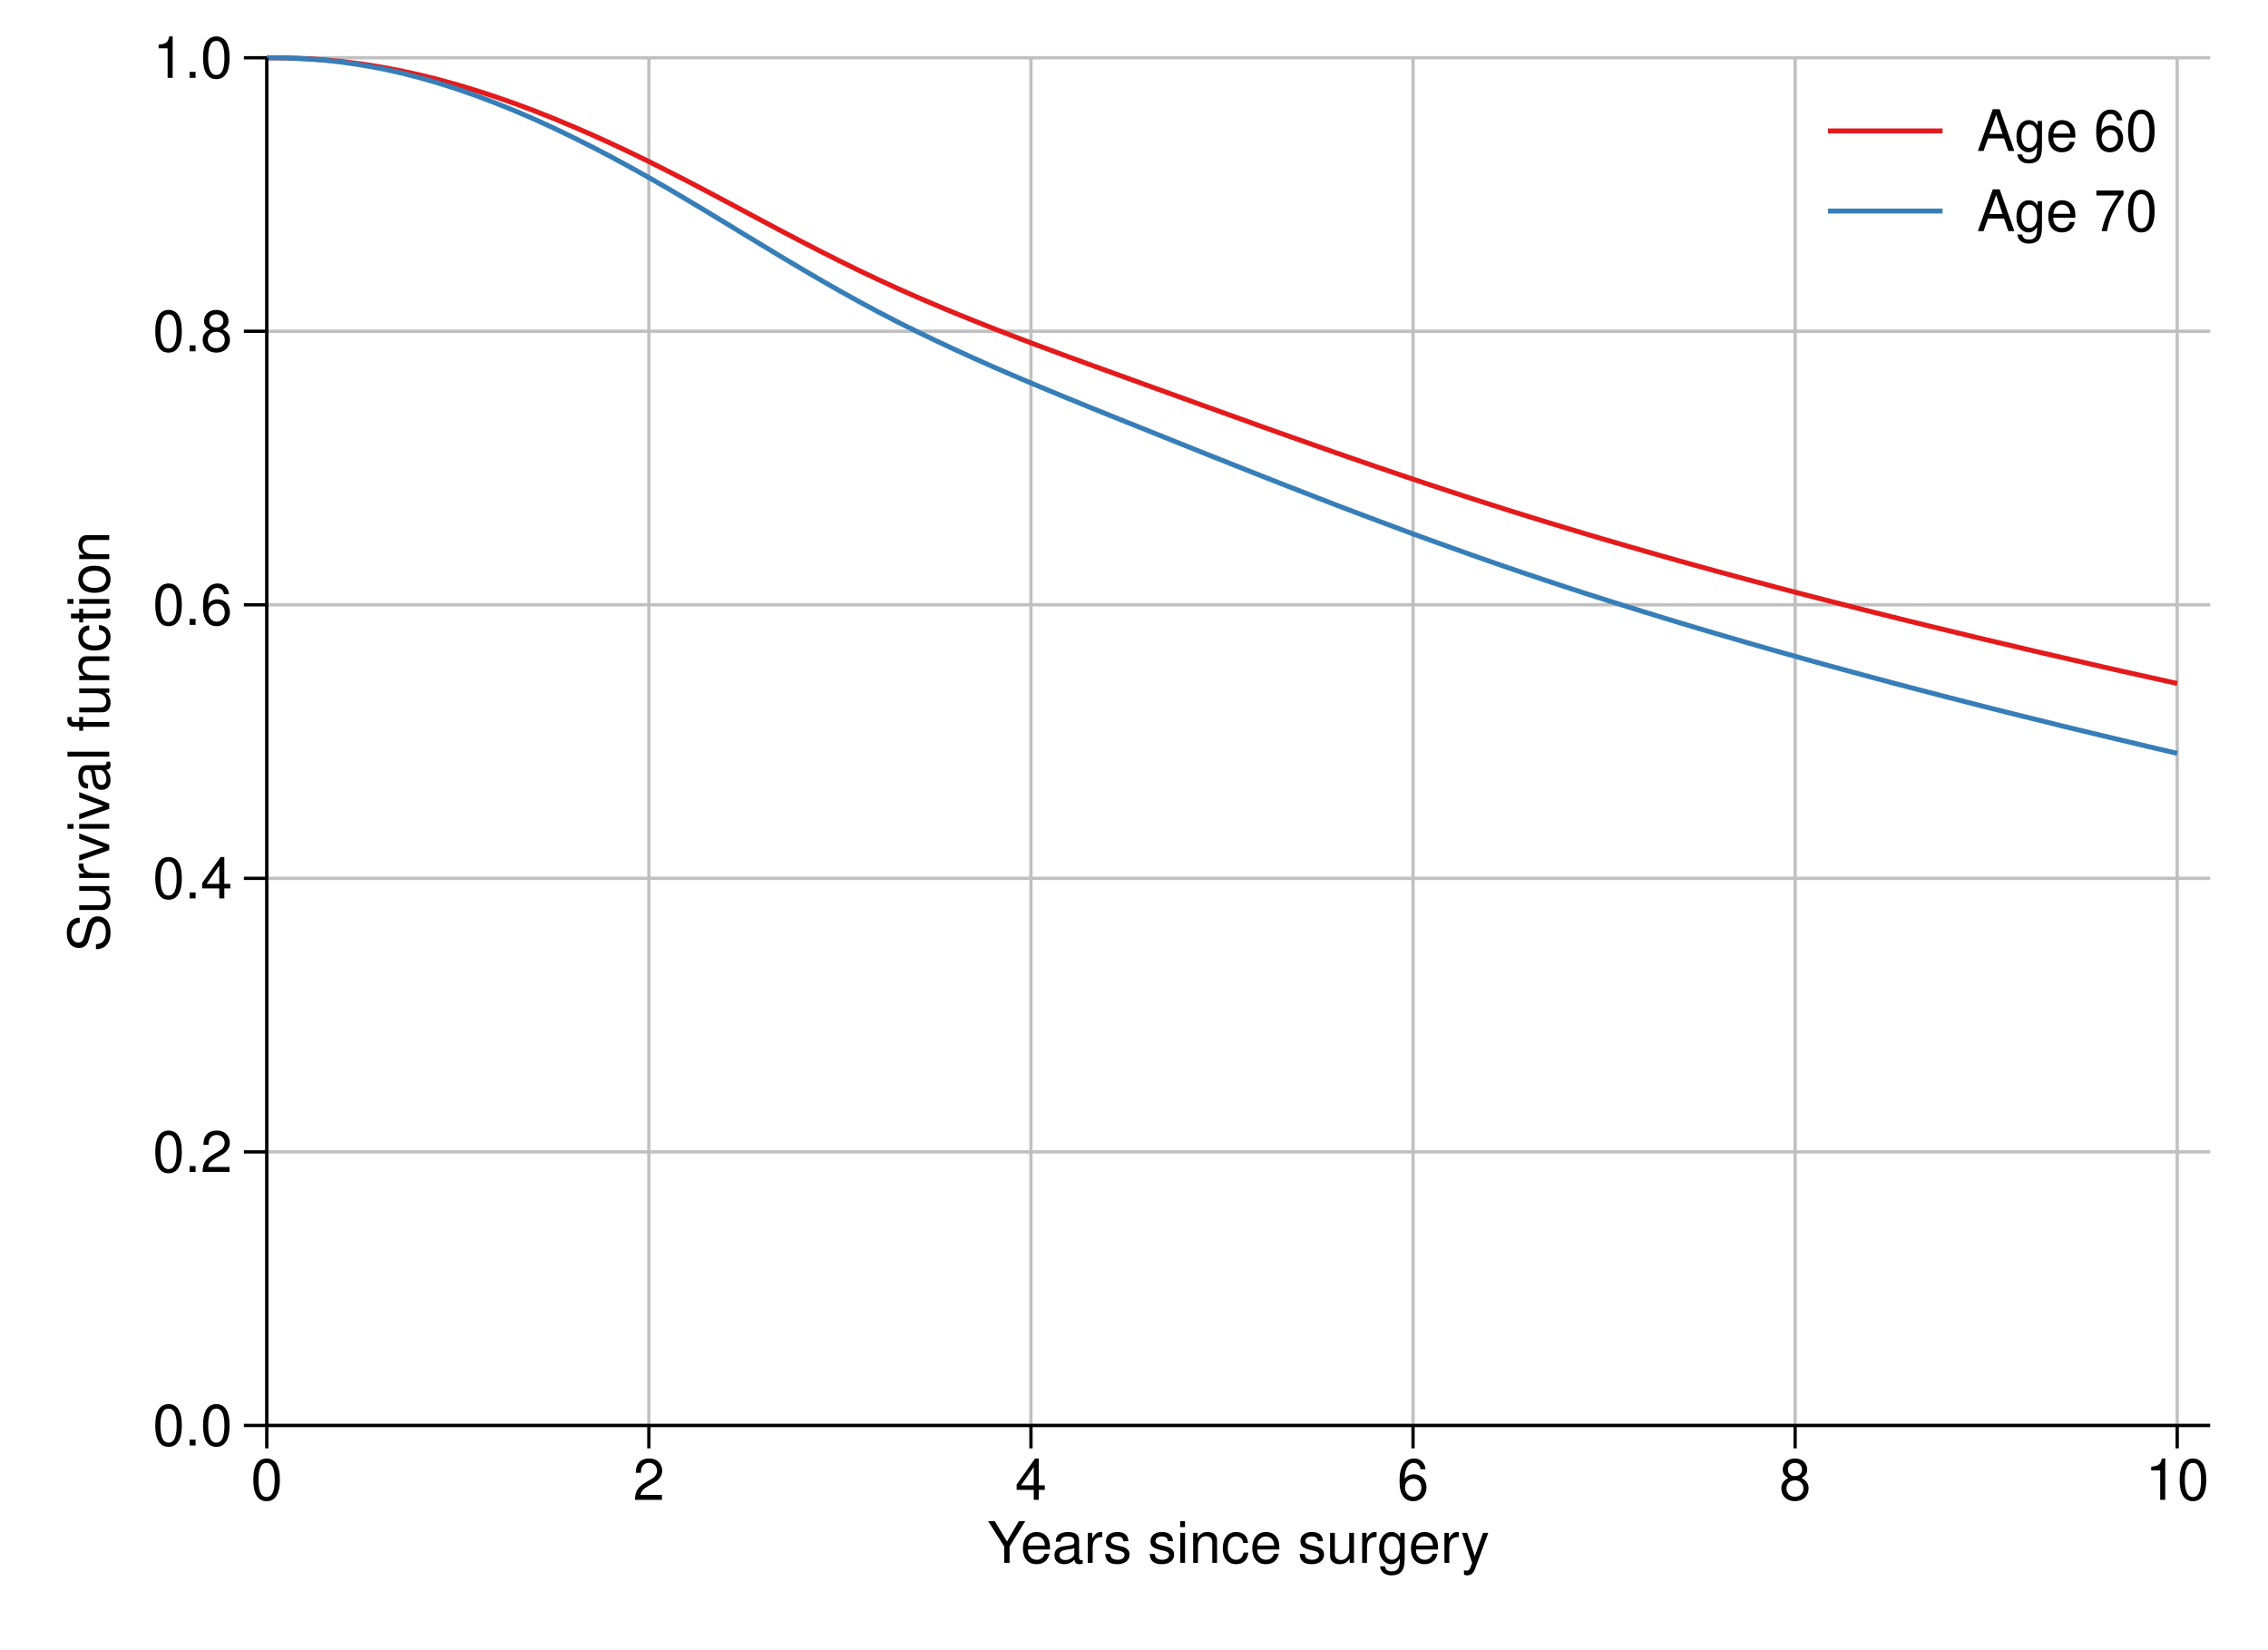
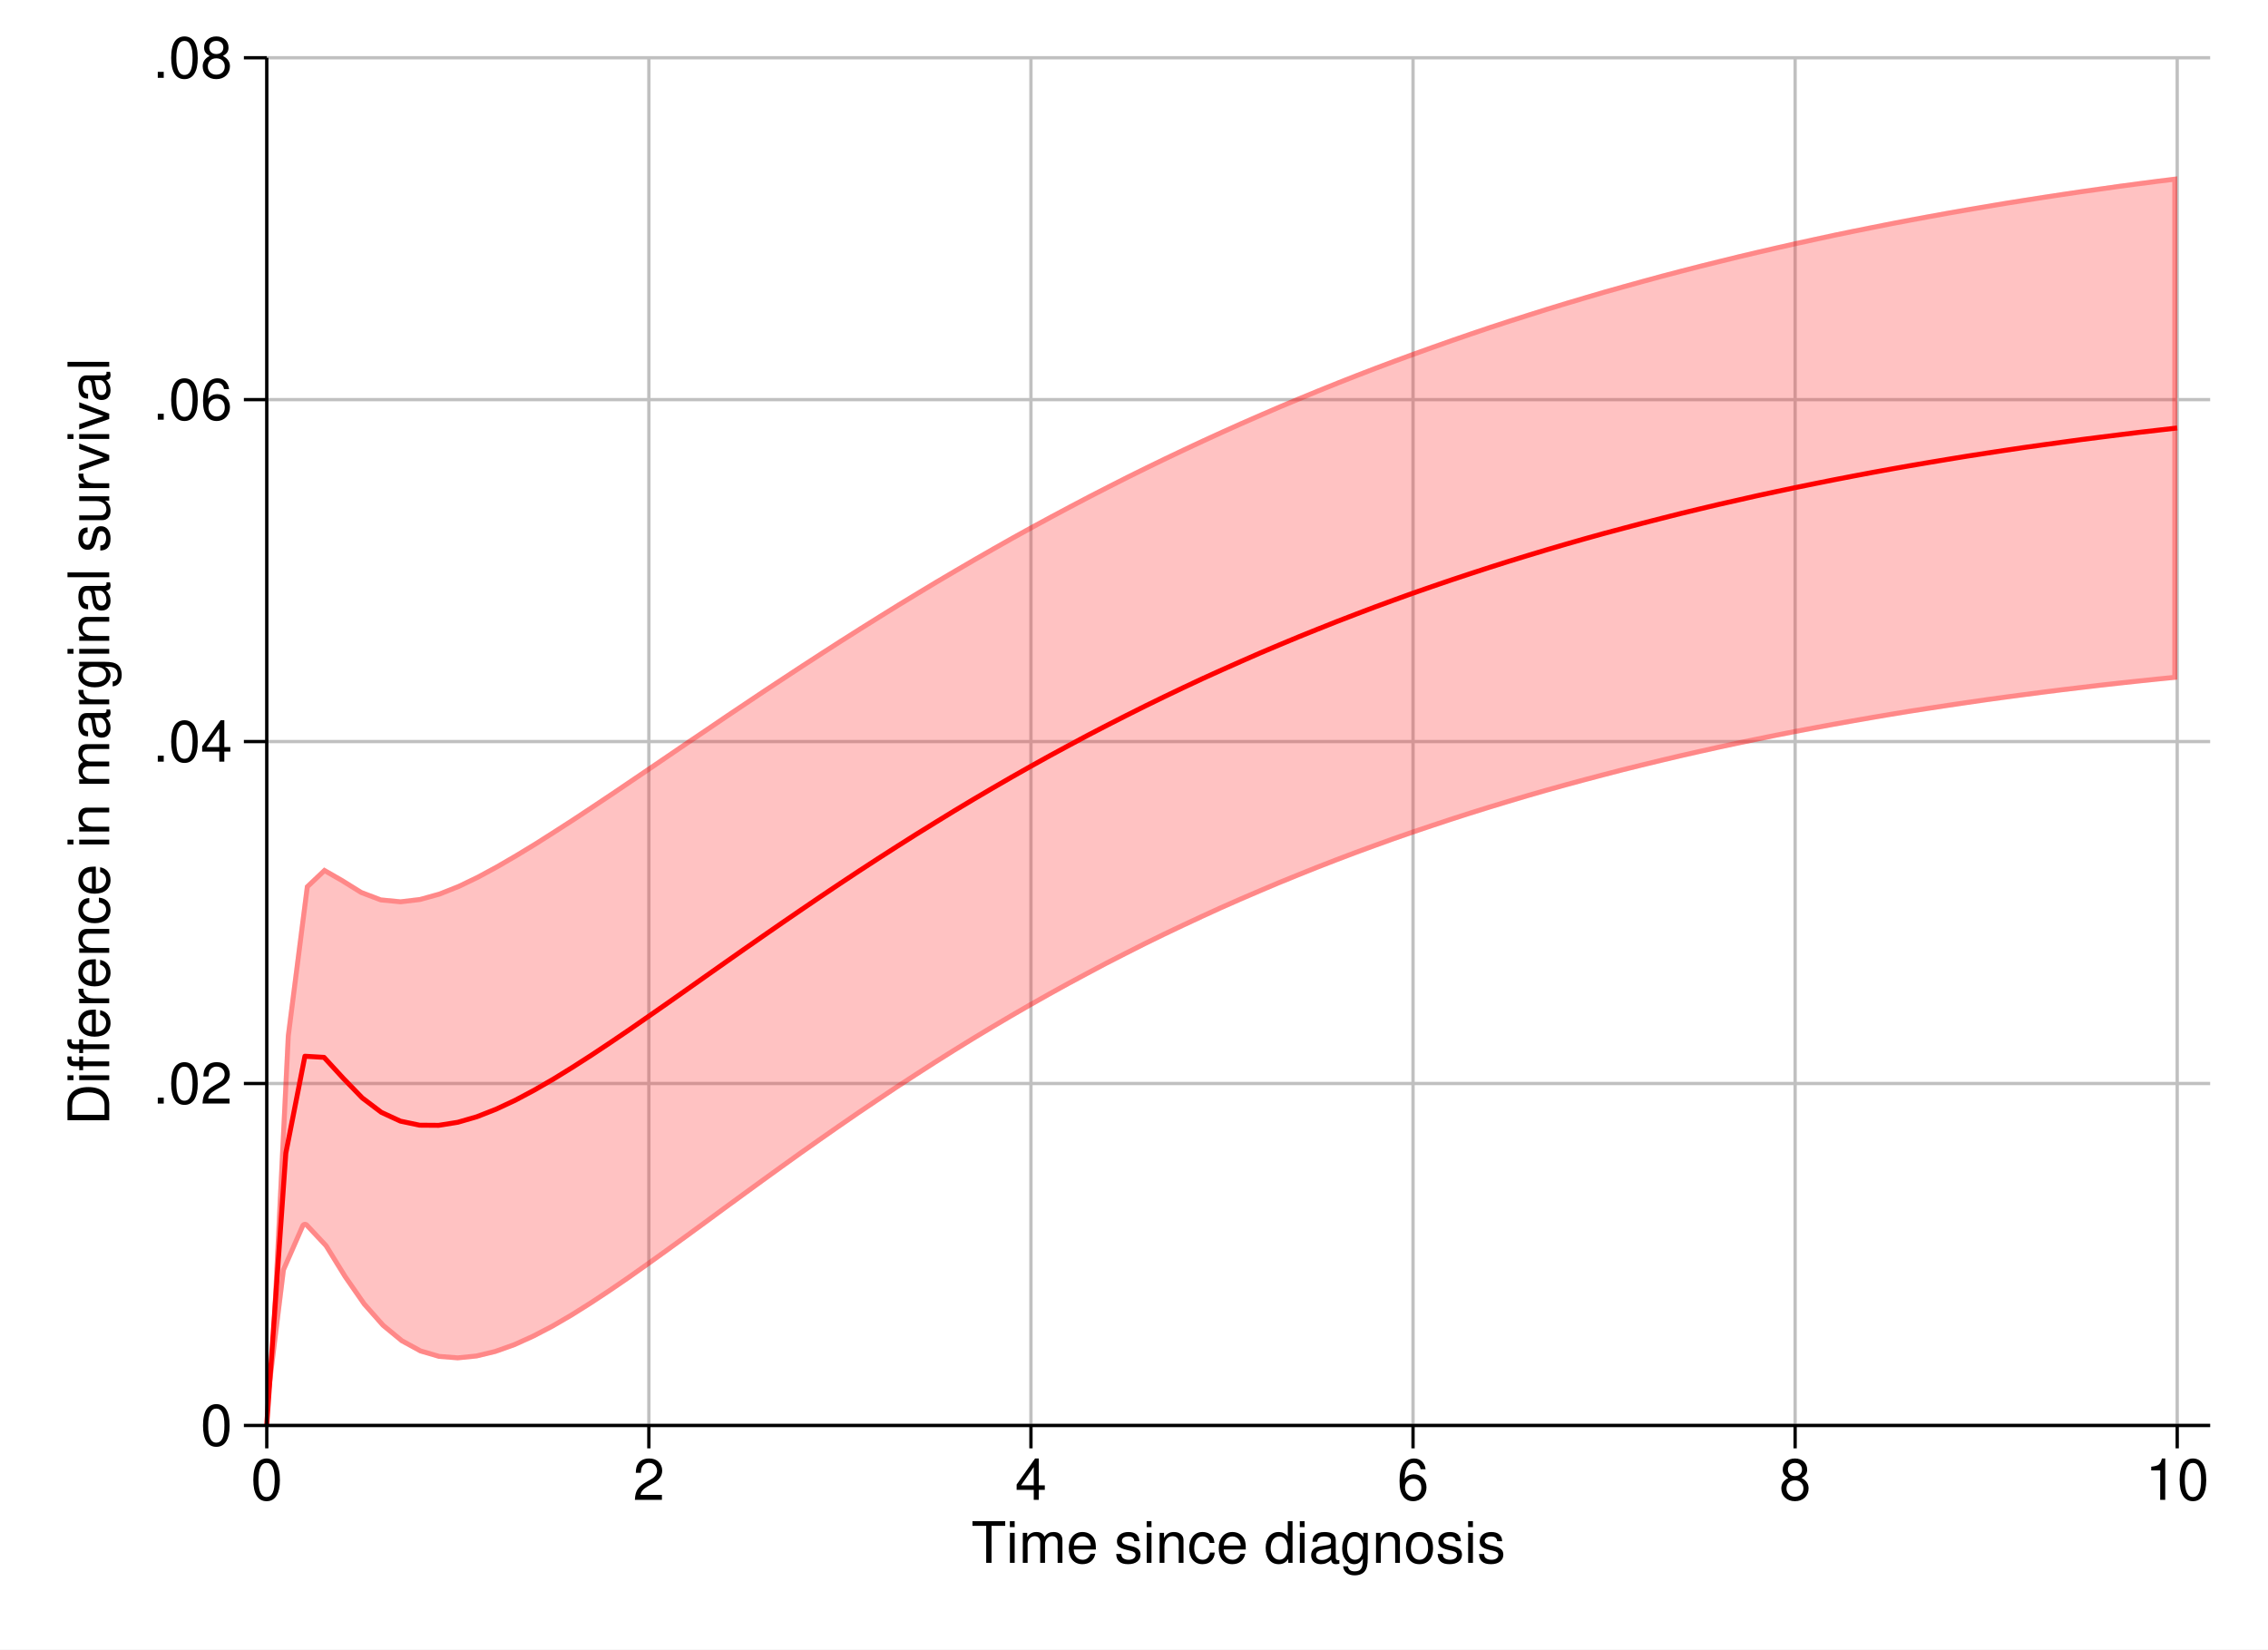
- <svg xmlns="http://www.w3.org/2000/svg" version="1.1" width="5.500in" height="4.000in" viewBox="0 0 3960 2880">
+ <svg xmlns="http://www.w3.org/2000/svg" xmlns:xlink="http://www.w3.org/1999/xlink" version="1.1" width="5.500in" height="4.000in" viewBox="0 0 3960 2880">
  <rect x="0" y="0" width="3960" height="2880" style="fill:#FFFFFF;stroke:none" />
  <rect x="0.00" y="0.00" width="3959.88" height="2880.00" style="fill:#FFFFFF" />
  <rect x="2.88" y="2.88" width="3954.12" height="2874.24" style="fill:none;stroke:#FFFFFF;stroke-width:5.76" />
  <line x1="465.80" y1="2489.19" x2="3859.02" y2="2489.19" style="stroke:#C0C0C0;stroke-width:5.76" />
-   <line x1="465.80" y1="2011.50" x2="3859.02" y2="2011.50" style="stroke:#C0C0C0;stroke-width:5.76" />
-   <line x1="465.80" y1="1533.81" x2="3859.02" y2="1533.81" style="stroke:#C0C0C0;stroke-width:5.76" />
-   <line x1="465.80" y1="1056.12" x2="3859.02" y2="1056.12" style="stroke:#C0C0C0;stroke-width:5.76" />
-   <line x1="465.80" y1="578.43" x2="3859.02" y2="578.43" style="stroke:#C0C0C0;stroke-width:5.76" />
+   <line x1="465.80" y1="1892.07" x2="3859.02" y2="1892.07" style="stroke:#C0C0C0;stroke-width:5.76" />
+   <line x1="465.80" y1="1294.96" x2="3859.02" y2="1294.96" style="stroke:#C0C0C0;stroke-width:5.76" />
+   <line x1="465.80" y1="697.85" x2="3859.02" y2="697.85" style="stroke:#C0C0C0;stroke-width:5.76" />
  <line x1="465.80" y1="100.86" x2="3859.02" y2="100.86" style="stroke:#C0C0C0;stroke-width:5.76" />
  <line x1="465.80" y1="2489.19" x2="465.80" y2="100.86" style="stroke:#C0C0C0;stroke-width:5.76" />
  <line x1="1132.93" y1="2489.19" x2="1132.93" y2="100.86" style="stroke:#C0C0C0;stroke-width:5.76" />
  <line x1="1800.07" y1="2489.19" x2="1800.07" y2="100.86" style="stroke:#C0C0C0;stroke-width:5.76" />
  <line x1="2467.20" y1="2489.19" x2="2467.20" y2="100.86" style="stroke:#C0C0C0;stroke-width:5.76" />
  <line x1="3134.34" y1="2489.19" x2="3134.34" y2="100.86" style="stroke:#C0C0C0;stroke-width:5.76" />
  <line x1="3801.48" y1="2489.19" x2="3801.48" y2="100.86" style="stroke:#C0C0C0;stroke-width:5.76" />
-   <path d=" M465.67 100.86 L499.08 101.11 L532.37 102.34 L565.79 104.45 L599.20 107.67 L632.49 111.87 L665.90 117.19 L699.19 123.51 L732.60 130.81 L765.89 139.10 L799.30 148.26 L832.59 158.40 L866.00 169.30 L899.42 180.93 L932.70 193.43 L966.12 206.67 L999.41 220.53 L1032.82 235.01 L1066.11 250.11 L1099.52 265.82 L1132.81 282.04 L1166.22 298.87 L1199.63 315.94 L1232.92 333.39 L1266.33 351.09 L1299.62 368.91 L1333.04 386.73 L1366.32 404.43 L1399.74 421.88 L1433.03 439.08 L1466.44 455.91 L1499.73 472.24 L1533.14 488.09 L1566.55 503.43 L1599.84 518.16 L1633.25 532.51 L1666.54 546.37 L1699.95 559.86 L1733.24 573.10 L1766.66 585.97 L1799.94 598.72 L1833.36 611.10 L1866.77 623.47 L1900.06 635.60 L1933.47 647.73 L1966.76 659.73 L2000.17 671.86 L2033.46 683.86 L2066.87 695.87 L2100.16 707.87 L2133.57 719.88 L2166.99 731.88 L2200.28 743.88 L2233.69 755.76 L2266.98 767.52 L2300.39 779.28 L2333.68 791.03 L2367.09 802.54 L2400.38 814.05 L2433.79 825.44 L2467.08 836.70 L2500.49 847.84 L2533.91 858.85 L2567.19 869.74 L2600.61 880.39 L2633.90 891.03 L2667.31 901.42 L2700.60 911.69 L2734.01 921.84 L2767.30 931.87 L2800.71 941.77 L2834.12 951.42 L2867.41 961.07 L2900.82 970.60 L2934.11 980.01 L2967.53 989.29 L3000.81 998.45 L3034.23 1007.48 L3067.52 1016.39 L3100.93 1025.30 L3134.34 1034.09 L3167.63 1042.75 L3201.04 1051.29 L3234.33 1059.83 L3267.74 1068.24 L3301.03 1076.53 L3334.44 1084.83 L3367.73 1092.99 L3401.15 1101.04 L3434.43 1109.08 L3467.85 1117.13 L3501.26 1124.92 L3534.55 1132.84 L3567.96 1140.64 L3601.25 1148.31 L3634.66 1155.98 L3667.95 1163.66 L3701.36 1171.21 L3734.65 1178.63 L3768.06 1186.06 L3801.48 1193.48" stroke-linejoin="round" style="fill:none;stroke:#E41A1C;stroke-width:8.64" />
-   <path d=" M465.67 100.86 L499.08 101.23 L532.37 102.59 L565.79 105.07 L599.20 108.78 L632.49 113.73 L665.90 119.79 L699.19 127.10 L732.60 135.63 L765.89 145.16 L799.30 155.81 L832.59 167.56 L866.00 180.19 L899.42 193.67 L932.70 208.03 L966.12 223.25 L999.41 239.34 L1032.82 256.05 L1066.11 273.37 L1099.52 291.44 L1132.81 310.00 L1166.22 329.19 L1199.63 348.86 L1232.92 368.79 L1266.33 389.08 L1299.62 409.38 L1333.04 429.55 L1366.32 449.72 L1399.74 469.52 L1433.03 489.08 L1466.44 508.13 L1499.73 526.57 L1533.14 544.52 L1566.55 561.84 L1599.84 578.43 L1633.25 594.51 L1666.54 610.11 L1699.95 625.33 L1733.24 640.18 L1766.66 654.66 L1799.94 668.77 L1833.36 682.75 L1866.77 696.49 L1900.06 710.10 L1933.47 723.59 L1966.76 736.95 L2000.17 750.32 L2033.46 763.69 L2066.87 777.05 L2100.16 790.42 L2133.57 803.66 L2166.99 816.90 L2200.28 830.14 L2233.69 843.26 L2266.98 856.25 L2300.39 869.25 L2333.68 882.12 L2367.09 894.86 L2400.38 907.36 L2433.79 919.86 L2467.08 932.24 L2500.49 944.37 L2533.91 956.37 L2567.19 968.25 L2600.61 980.01 L2633.90 991.52 L2667.31 1002.90 L2700.60 1014.04 L2734.01 1025.05 L2767.30 1035.94 L2800.71 1046.59 L2834.12 1057.11 L2867.41 1067.50 L2900.82 1077.77 L2934.11 1087.92 L2967.53 1097.94 L3000.81 1107.72 L3034.23 1117.50 L3067.52 1127.15 L3100.93 1136.68 L3134.34 1146.08 L3167.63 1155.37 L3201.04 1164.52 L3234.33 1173.56 L3267.74 1182.59 L3301.03 1191.50 L3334.44 1200.29 L3367.73 1208.95 L3401.15 1217.61 L3434.43 1226.15 L3467.85 1234.69 L3501.26 1243.11 L3534.55 1251.40 L3567.96 1259.57 L3601.25 1267.86 L3634.66 1275.90 L3667.95 1283.95 L3701.36 1291.87 L3734.65 1299.79 L3768.06 1307.71 L3801.48 1315.50" stroke-linejoin="round" style="fill:none;stroke:#377EB8;stroke-width:8.64" />
+   <defs>
+     <path id="path_qMCpivpr" d="M465.80 2489.19 L465.80 2489.19 L499.08 2218.66 L532.50 2142.30 L565.91 2177.94 L599.20 2231.78 L632.61 2279.79 L665.90 2317.41 L699.31 2344.89 L732.60 2363.08 L766.01 2372.86 L799.30 2375.46 L832.71 2372.11 L866.00 2364.07 L899.42 2352.19 L932.83 2337.09 L966.12 2319.77 L999.53 2300.34 L1032.82 2279.42 L1066.23 2257.39 L1099.52 2234.62 L1132.93 2210.99 L1166.22 2187.10 L1199.63 2162.85 L1233.05 2138.47 L1266.33 2113.96 L1299.75 2089.58 L1333.04 2065.33 L1366.45 2041.20 L1399.74 2017.31 L1433.15 1993.80 L1466.44 1970.53 L1499.85 1947.51 L1533.26 1924.99 L1566.55 1902.72 L1599.96 1880.94 L1633.25 1859.53 L1666.67 1838.49 L1699.95 1817.94 L1733.37 1797.77 L1766.66 1778.10 L1800.07 1758.79 L1833.36 1739.98 L1866.77 1721.54 L1900.18 1703.60 L1933.47 1685.90 L1966.88 1668.82 L2000.17 1651.99 L2033.58 1635.65 L2066.87 1619.81 L2100.29 1604.22 L2133.57 1589.00 L2166.99 1574.27 L2200.40 1559.92 L2233.69 1545.81 L2267.10 1532.20 L2300.39 1518.83 L2333.80 1505.84 L2367.09 1493.21 L2400.50 1480.96 L2433.79 1468.96 L2467.20 1457.33 L2500.62 1446.06 L2533.91 1435.05 L2567.32 1424.28 L2600.61 1413.89 L2634.02 1403.74 L2667.31 1393.84 L2700.72 1384.19 L2734.01 1374.91 L2767.42 1365.87 L2800.71 1357.08 L2834.12 1348.42 L2867.54 1340.13 L2900.82 1332.09 L2934.24 1324.17 L2967.53 1316.62 L3000.94 1309.19 L3034.23 1302.01 L3067.64 1295.08 L3100.93 1288.28 L3134.34 1281.72 L3167.75 1275.41 L3201.04 1269.22 L3234.45 1263.28 L3267.74 1257.46 L3301.16 1251.77 L3334.44 1246.33 L3367.86 1241.13 L3401.15 1236.05 L3434.56 1231.10 L3467.97 1226.28 L3501.26 1221.70 L3534.67 1217.24 L3567.96 1212.91 L3601.37 1208.70 L3634.66 1204.74 L3668.07 1200.78 L3701.36 1197.07 L3734.78 1193.48 L3768.06 1190.02 L3801.48 1186.68 L3801.48 308.02 L3768.06 312.11 L3734.78 316.44 L3701.36 320.89 L3668.07 325.60 L3634.66 330.30 L3601.37 335.25 L3567.96 340.32 L3534.67 345.52 L3501.26 350.84 L3467.97 356.41 L3434.56 362.10 L3401.15 367.92 L3367.86 373.98 L3334.44 380.17 L3301.16 386.48 L3267.74 393.17 L3234.45 399.85 L3201.04 406.78 L3167.75 413.96 L3134.34 421.26 L3100.93 428.81 L3067.64 436.48 L3034.23 444.40 L3000.94 452.57 L2967.53 460.86 L2934.24 469.40 L2900.82 478.18 L2867.54 487.22 L2834.12 496.50 L2800.71 505.91 L2767.42 515.68 L2734.01 525.58 L2700.72 535.73 L2667.31 546.25 L2634.02 556.89 L2600.61 567.78 L2567.32 579.04 L2533.91 590.55 L2500.62 602.31 L2467.20 614.31 L2433.79 626.57 L2400.50 639.06 L2367.09 651.94 L2333.80 665.05 L2300.39 678.54 L2267.10 692.28 L2233.69 706.26 L2200.40 720.62 L2166.99 735.22 L2133.57 750.20 L2100.29 765.42 L2066.87 781.01 L2033.58 796.85 L2000.17 813.06 L1966.88 829.52 L1933.47 846.48 L1900.18 863.55 L1866.77 881.13 L1833.36 898.95 L1800.07 917.02 L1766.66 935.46 L1733.37 954.27 L1699.95 973.45 L1666.67 992.88 L1633.25 1012.55 L1599.96 1032.60 L1566.55 1052.90 L1533.26 1073.56 L1499.85 1094.48 L1466.44 1115.64 L1433.15 1137.05 L1399.74 1158.71 L1366.45 1180.61 L1333.04 1202.64 L1299.75 1224.92 L1266.33 1247.32 L1233.05 1269.96 L1199.63 1292.49 L1166.22 1315.26 L1132.93 1337.90 L1099.52 1360.55 L1066.23 1383.07 L1032.82 1405.35 L999.53 1427.38 L966.12 1448.91 L932.83 1470.07 L899.42 1490.37 L866.00 1509.80 L832.71 1527.87 L799.30 1543.95 L766.01 1557.19 L732.60 1566.48 L699.31 1570.44 L665.90 1567.22 L632.61 1554.60 L599.20 1533.81 L565.91 1514.75 L532.50 1546.43 L499.08 1808.54 L465.80 2489.19 L465.80 2489.19 Z" stroke-linejoin="round" />
+   </defs>
+   <defs>
+     <clipPath id="clipPath_AymbnVVy">
+       <use xlink:href="#path_qMCpivpr" />
+     </clipPath>
+   </defs>
+   <use xlink:href="#path_qMCpivpr" style="stroke:none;fill:#FF3333;fill-opacity:0.30" />
+   <use xlink:href="#path_qMCpivpr" style="fill:none;stroke:#FF0000;stroke-opacity:0.30;stroke-width:17.28" clip-path="url(#clipPath_AymbnVVy)" />
+   <path d=" M465.67 2489.31 L499.08 2013.60 L532.37 1844.43 L565.79 1846.41 L599.20 1882.79 L632.49 1917.19 L665.90 1942.44 L699.19 1957.79 L732.60 1964.84 L765.89 1965.09 L799.30 1959.77 L832.59 1950.11 L866.00 1937.00 L899.42 1921.40 L932.70 1903.71 L966.12 1884.40 L999.41 1863.86 L1032.82 1842.45 L1066.11 1820.30 L1099.52 1797.65 L1132.81 1774.51 L1166.22 1751.24 L1199.63 1727.73 L1232.92 1704.21 L1266.33 1680.70 L1299.62 1657.31 L1333.04 1634.05 L1366.32 1611.03 L1399.74 1588.13 L1433.03 1565.49 L1466.44 1543.09 L1499.73 1521.06 L1533.14 1499.28 L1566.55 1477.87 L1599.84 1456.83 L1633.25 1436.16 L1666.54 1415.74 L1699.95 1395.70 L1733.24 1376.14 L1766.66 1356.84 L1799.94 1338.03 L1833.36 1319.46 L1866.77 1301.40 L1900.06 1283.58 L1933.47 1266.25 L1966.76 1249.30 L2000.17 1232.59 L2033.46 1216.38 L2066.87 1200.41 L2100.16 1184.82 L2133.57 1169.72 L2166.99 1154.87 L2200.28 1140.27 L2233.69 1126.16 L2266.98 1112.30 L2300.39 1098.81 L2333.68 1085.57 L2367.09 1072.70 L2400.38 1060.08 L2433.79 1047.82 L2467.08 1035.82 L2500.49 1024.19 L2533.91 1012.80 L2567.19 1001.79 L2600.61 990.90 L2633.90 980.38 L2667.31 970.11 L2700.60 960.08 L2734.01 950.31 L2767.30 940.78 L2800.71 931.50 L2834.12 922.59 L2867.41 913.80 L2900.82 905.26 L2934.11 896.84 L2967.53 888.80 L3000.81 880.88 L3034.23 873.33 L3067.52 865.78 L3100.93 858.60 L3134.34 851.55 L3167.63 844.74 L3201.04 838.06 L3234.33 831.63 L3267.74 825.31 L3301.03 819.25 L3334.44 813.31 L3367.73 807.62 L3401.15 802.05 L3434.43 796.60 L3467.85 791.41 L3501.26 786.33 L3534.55 781.38 L3567.96 776.68 L3601.25 772.10 L3634.66 767.52 L3667.95 763.31 L3701.36 759.11 L3734.65 755.02 L3768.06 751.19 L3801.48 747.35" stroke-linejoin="round" style="fill:none;stroke:#FF0000;stroke-width:8.64" />
  <line x1="465.80" y1="2489.19" x2="465.80" y2="100.86" style="stroke:#000000;stroke-width:5.76" />
  <line x1="465.80" y1="2489.19" x2="425.82" y2="2489.19" style="stroke:#000000;stroke-width:5.76" />
-   <text x="405.78" y="2524.21" style="font-family:'Helvetica';font-size:99.99px;fill:#000000" text-anchor="end">0.0</text>
-   <line x1="465.80" y1="2011.50" x2="425.82" y2="2011.50" style="stroke:#000000;stroke-width:5.76" />
-   <text x="405.78" y="2046.52" style="font-family:'Helvetica';font-size:99.99px;fill:#000000" text-anchor="end">0.2</text>
-   <line x1="465.80" y1="1533.81" x2="425.82" y2="1533.81" style="stroke:#000000;stroke-width:5.76" />
-   <text x="405.78" y="1568.83" style="font-family:'Helvetica';font-size:99.99px;fill:#000000" text-anchor="end">0.4</text>
-   <line x1="465.80" y1="1056.12" x2="425.82" y2="1056.12" style="stroke:#000000;stroke-width:5.76" />
-   <text x="405.78" y="1091.14" style="font-family:'Helvetica';font-size:99.99px;fill:#000000" text-anchor="end">0.6</text>
-   <line x1="465.80" y1="578.43" x2="425.82" y2="578.43" style="stroke:#000000;stroke-width:5.76" />
-   <text x="405.78" y="613.45" style="font-family:'Helvetica';font-size:99.99px;fill:#000000" text-anchor="end">0.8</text>
+   <text x="405.78" y="2524.21" style="font-family:'Helvetica';font-size:99.99px;fill:#000000" text-anchor="end">0</text>
+   <line x1="465.80" y1="1892.07" x2="425.82" y2="1892.07" style="stroke:#000000;stroke-width:5.76" />
+   <text x="405.78" y="1927.10" style="font-family:'Helvetica';font-size:99.99px;fill:#000000" text-anchor="end">.02</text>
+   <line x1="465.80" y1="1294.96" x2="425.82" y2="1294.96" style="stroke:#000000;stroke-width:5.76" />
+   <text x="405.78" y="1329.99" style="font-family:'Helvetica';font-size:99.99px;fill:#000000" text-anchor="end">.04</text>
+   <line x1="465.80" y1="697.85" x2="425.82" y2="697.85" style="stroke:#000000;stroke-width:5.76" />
+   <text x="405.78" y="732.88" style="font-family:'Helvetica';font-size:99.99px;fill:#000000" text-anchor="end">.06</text>
  <line x1="465.80" y1="100.86" x2="425.82" y2="100.86" style="stroke:#000000;stroke-width:5.76" />
-   <text x="405.78" y="135.89" style="font-family:'Helvetica';font-size:99.99px;fill:#000000" text-anchor="end">1.0</text>
-   <text x="190.71" y="1294.96" style="font-family:'Helvetica';font-size:99.99px;fill:#000000" transform="rotate(-90 190.71,1294.96)" text-anchor="middle">Survival function</text>
+   <text x="405.78" y="135.89" style="font-family:'Helvetica';font-size:99.99px;fill:#000000" text-anchor="end">.08</text>
+   <text x="190.71" y="1294.96" style="font-family:'Helvetica';font-size:99.99px;fill:#000000" transform="rotate(-90 190.71,1294.96)" text-anchor="middle">Difference in marginal survival</text>
  <line x1="465.80" y1="2489.19" x2="3859.02" y2="2489.19" style="stroke:#000000;stroke-width:5.76" />
  <line x1="465.80" y1="2489.19" x2="465.80" y2="2529.16" style="stroke:#000000;stroke-width:5.76" />
  <text x="465.80" y="2619.14" style="font-family:'Helvetica';font-size:99.99px;fill:#000000" text-anchor="middle">0</text>
  <line x1="1132.93" y1="2489.19" x2="1132.93" y2="2529.16" style="stroke:#000000;stroke-width:5.76" />
  <text x="1132.93" y="2619.14" style="font-family:'Helvetica';font-size:99.99px;fill:#000000" text-anchor="middle">2</text>
  <line x1="1800.07" y1="2489.19" x2="1800.07" y2="2529.16" style="stroke:#000000;stroke-width:5.76" />
  <text x="1800.07" y="2619.14" style="font-family:'Helvetica';font-size:99.99px;fill:#000000" text-anchor="middle">4</text>
  <line x1="2467.20" y1="2489.19" x2="2467.20" y2="2529.16" style="stroke:#000000;stroke-width:5.76" />
  <text x="2467.20" y="2619.14" style="font-family:'Helvetica';font-size:99.99px;fill:#000000" text-anchor="middle">6</text>
  <line x1="3134.34" y1="2489.19" x2="3134.34" y2="2529.16" style="stroke:#000000;stroke-width:5.76" />
  <text x="3134.34" y="2619.14" style="font-family:'Helvetica';font-size:99.99px;fill:#000000" text-anchor="middle">8</text>
  <line x1="3801.48" y1="2489.19" x2="3801.48" y2="2529.16" style="stroke:#000000;stroke-width:5.76" />
  <text x="3801.48" y="2619.14" style="font-family:'Helvetica';font-size:99.99px;fill:#000000" text-anchor="middle">10</text>
-   <text x="2162.41" y="2729.16" style="font-family:'Helvetica';font-size:99.99px;fill:#000000" text-anchor="middle">Years since surgery</text>
-   <line x1="3191.76" y1="228.57" x2="3391.74" y2="228.57" style="stroke:#E41A1C;stroke-width:8.64" />
-   <line x1="3191.76" y1="368.54" x2="3391.74" y2="368.54" style="stroke:#377EB8;stroke-width:8.64" />
-   <text x="3451.76" y="263.60" style="font-family:'Helvetica';font-size:99.99px;fill:#000000">Age 60</text>
-   <text x="3451.76" y="403.57" style="font-family:'Helvetica';font-size:99.99px;fill:#000000">Age 70</text>
+   <text x="2162.41" y="2729.16" style="font-family:'Helvetica';font-size:99.99px;fill:#000000" text-anchor="middle">Time since diagnosis</text>
</svg>
